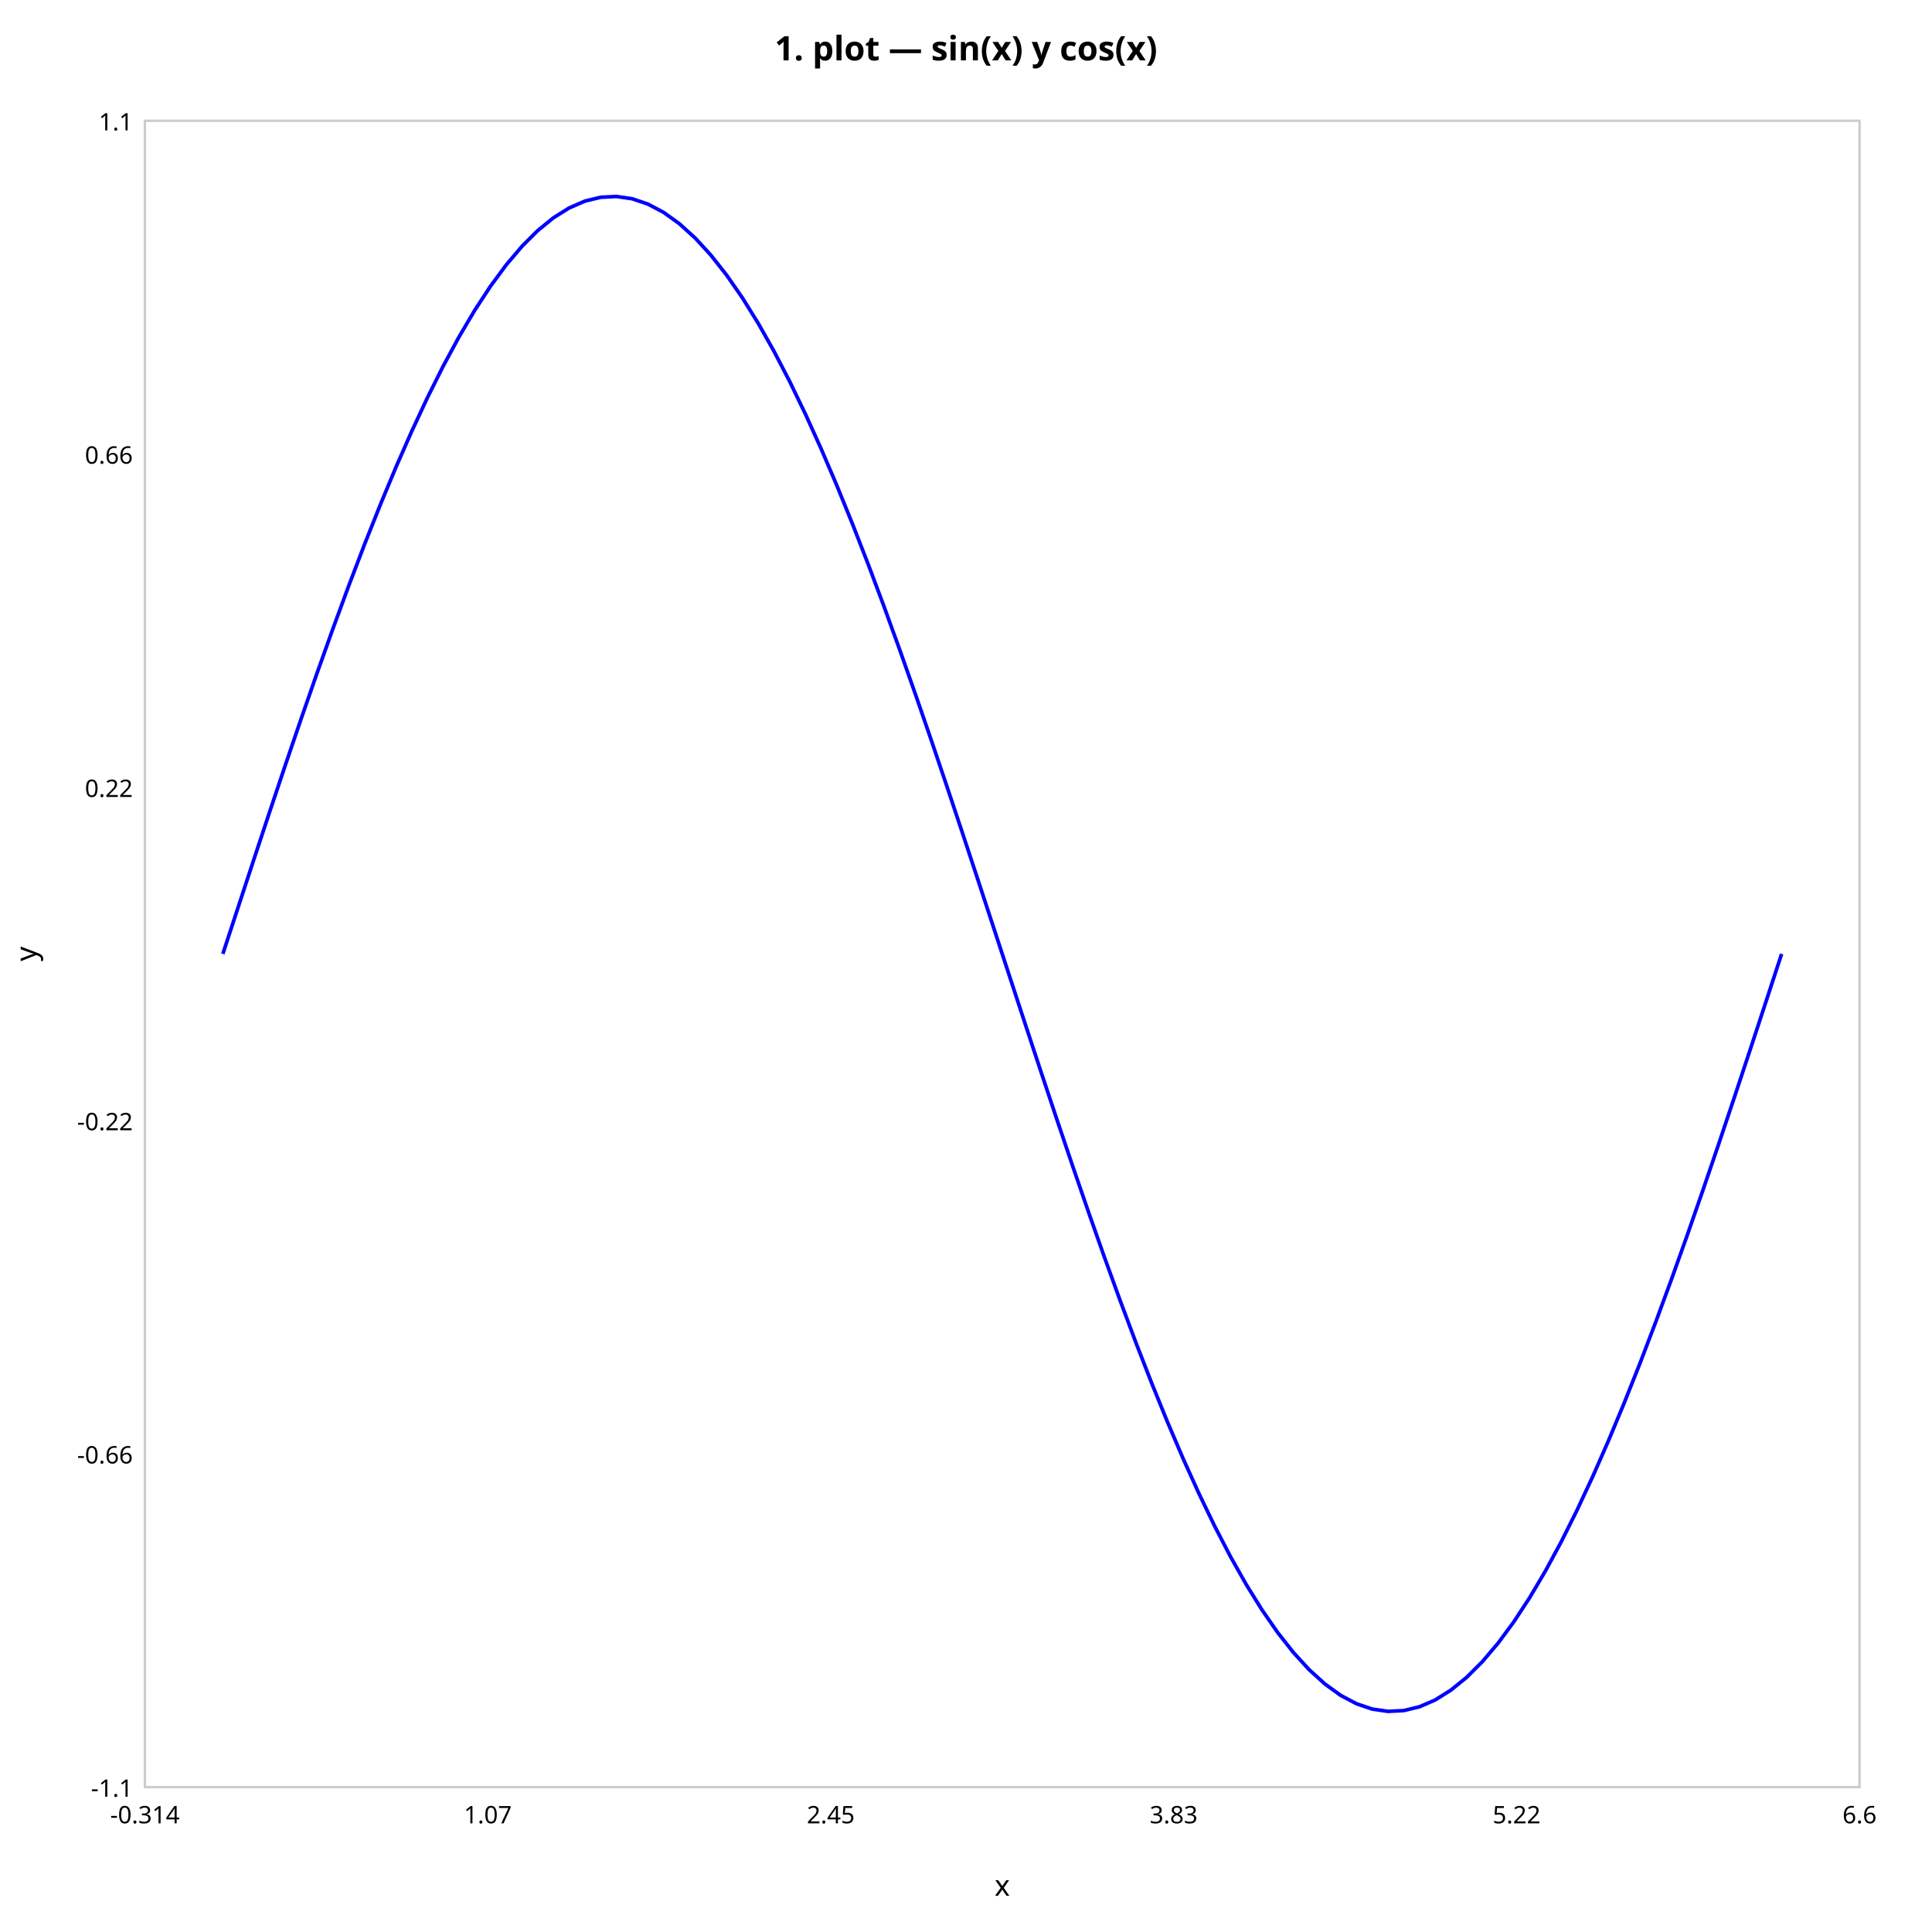
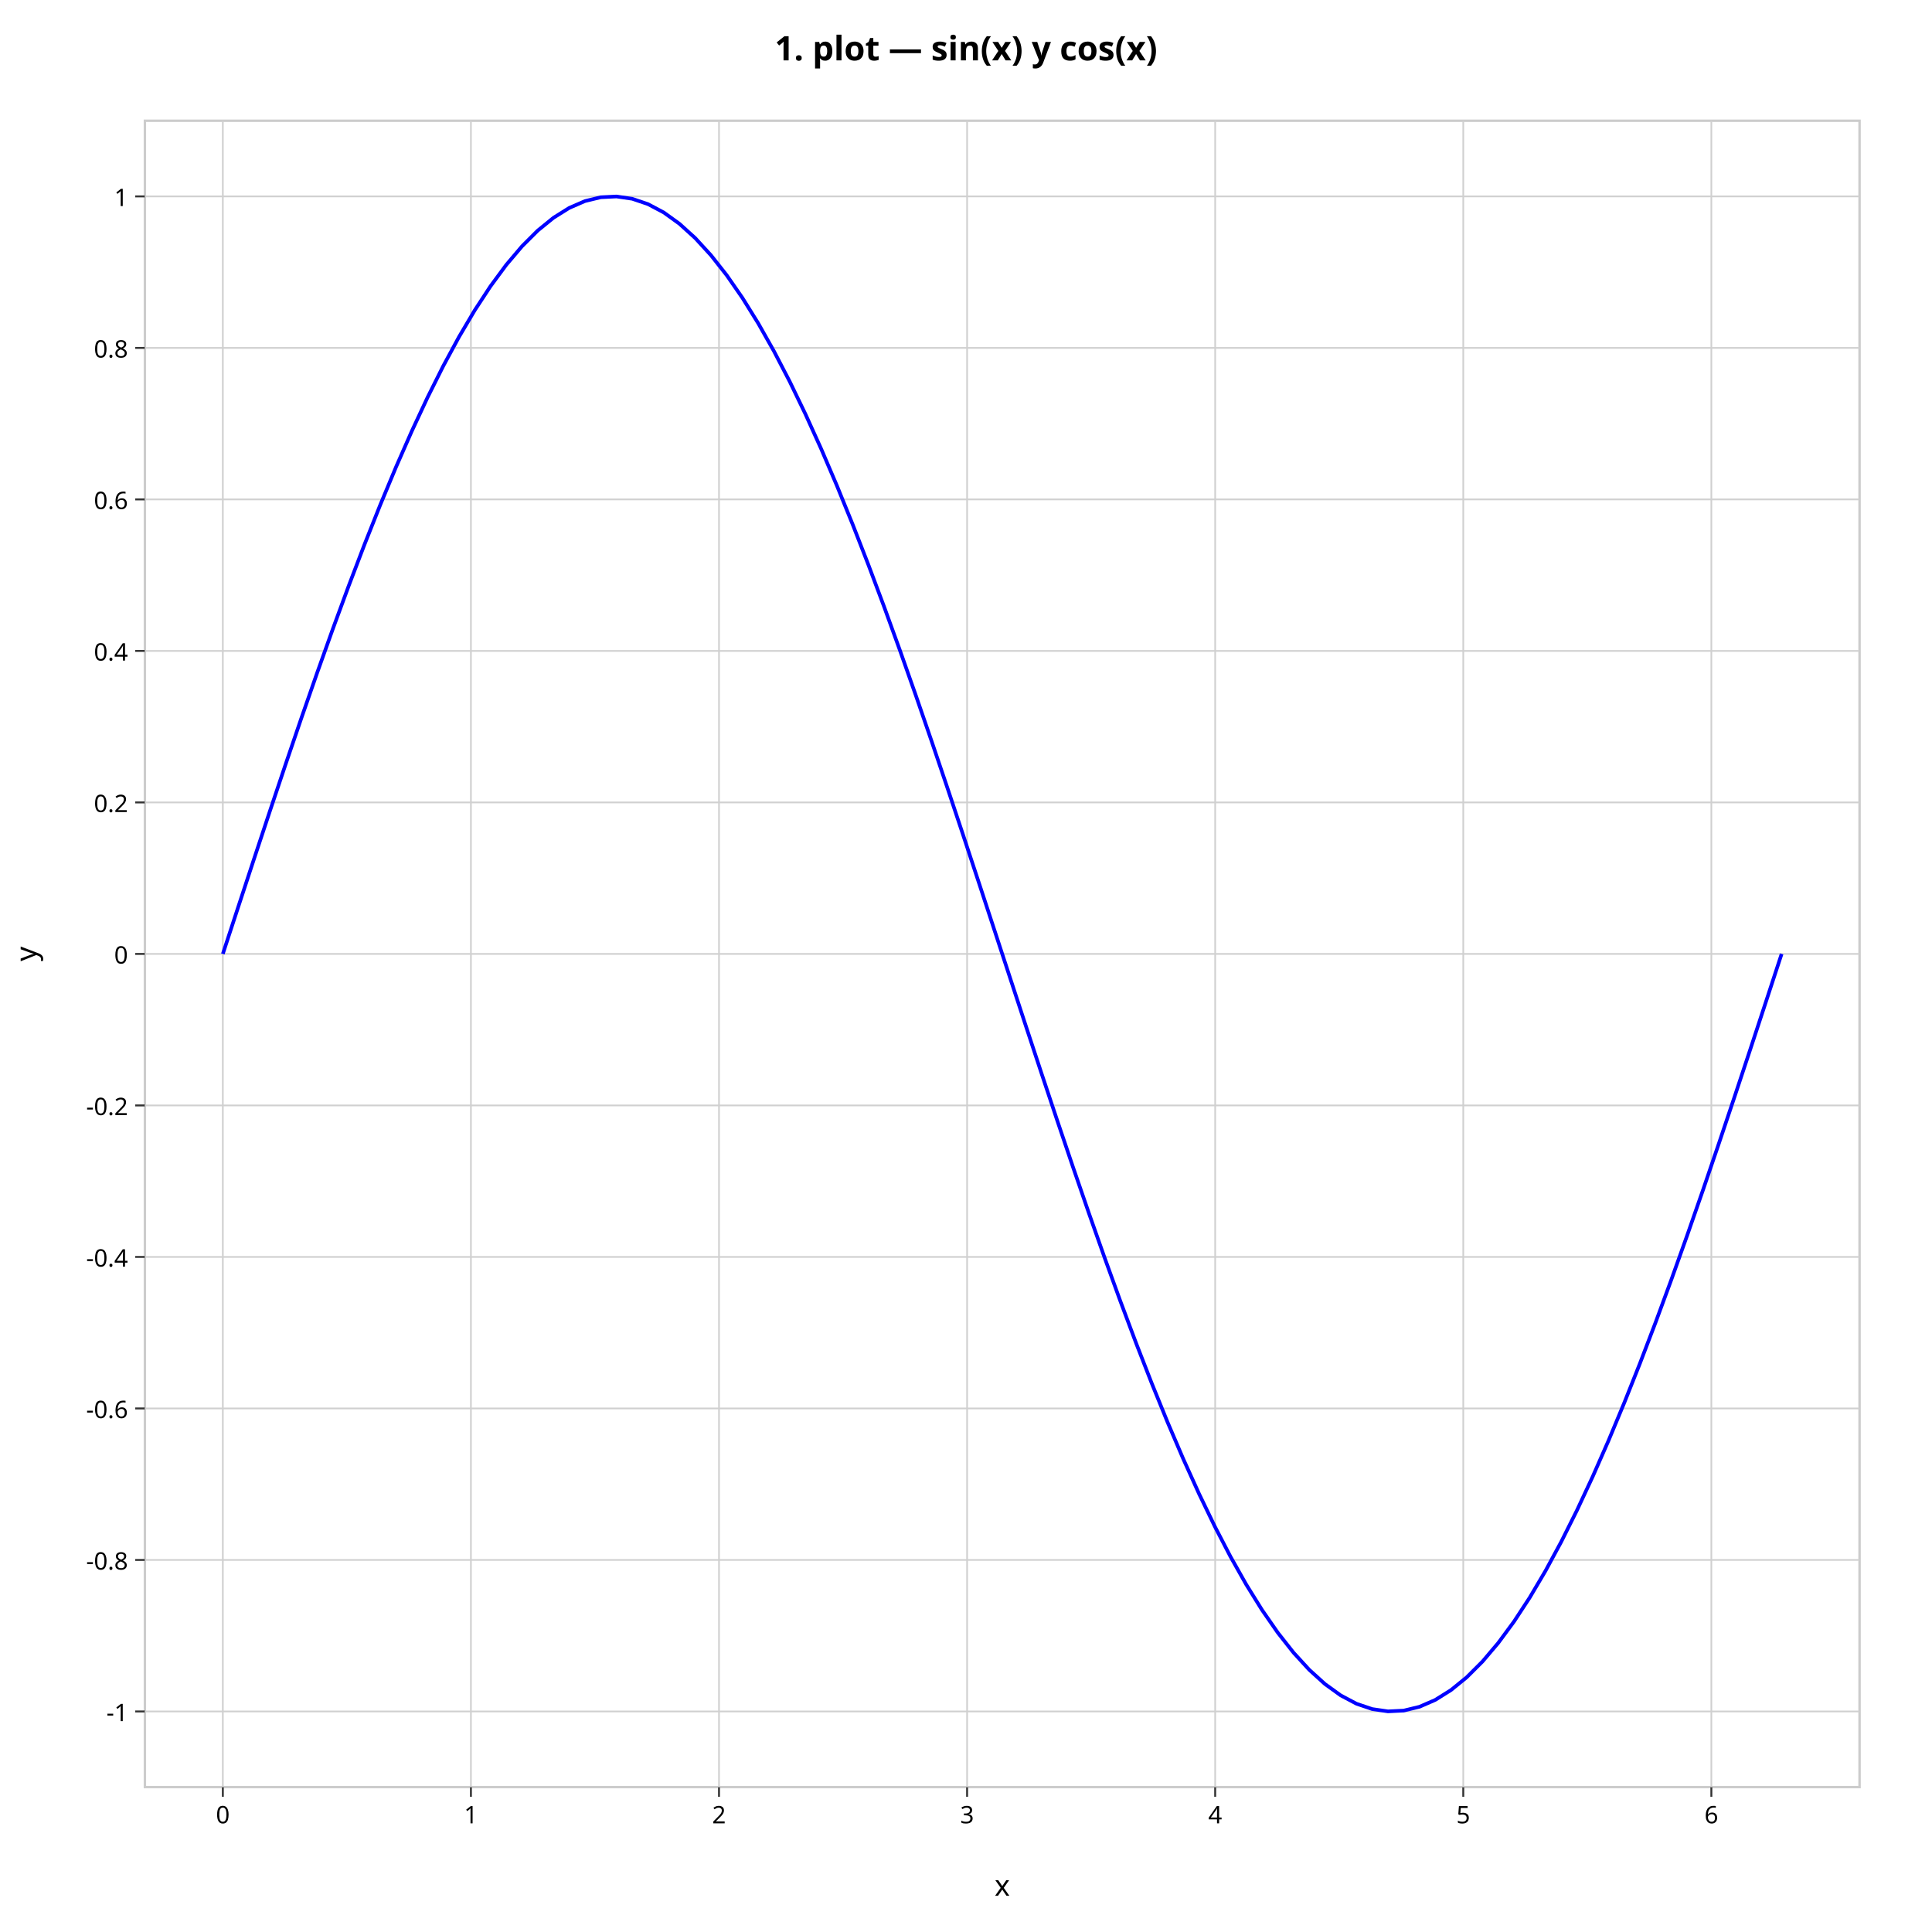
<svg xmlns="http://www.w3.org/2000/svg" width="800" height="800" viewBox="0 0 800 800">
  <rect x="0" y="0" width="800" height="800" fill="white" />
  <rect x="60" y="50" width="710" height="690" fill="none" stroke="#ccc" />
  <text x="400" y="25" text-anchor="middle" font-family="sans-serif" font-size="14" font-weight="bold">1. plot — sin(x) y cos(x)</text>
  <text x="415" y="785" text-anchor="middle" font-family="sans-serif" font-size="12">x</text>
  <text x="15" y="395" text-anchor="middle" font-family="sans-serif" font-size="12" transform="rotate(-90 15 395)">y</text>
-   <text x="60" y="755" text-anchor="middle" font-family="sans-serif" font-size="10">-0.314</text>
-   <text x="55" y="744" text-anchor="end" font-family="sans-serif" font-size="10">-1.1</text>
-   <text x="202" y="755" text-anchor="middle" font-family="sans-serif" font-size="10">1.07</text>
-   <text x="55" y="606" text-anchor="end" font-family="sans-serif" font-size="10">-0.66</text>
-   <text x="344" y="755" text-anchor="middle" font-family="sans-serif" font-size="10">2.45</text>
-   <text x="55" y="468" text-anchor="end" font-family="sans-serif" font-size="10">-0.22</text>
-   <text x="486" y="755" text-anchor="middle" font-family="sans-serif" font-size="10">3.83</text>
-   <text x="55" y="330" text-anchor="end" font-family="sans-serif" font-size="10">0.22</text>
-   <text x="628" y="755" text-anchor="middle" font-family="sans-serif" font-size="10">5.22</text>
-   <text x="55" y="192" text-anchor="end" font-family="sans-serif" font-size="10">0.66</text>
-   <text x="770" y="755" text-anchor="middle" font-family="sans-serif" font-size="10">6.6</text>
-   <text x="55" y="54" text-anchor="end" font-family="sans-serif" font-size="10">1.1</text>
+   <text x="92.273" y="755" text-anchor="middle" font-family="sans-serif" font-size="10">0</text>
+   <line x1="92.273" y1="740" x2="92.273" y2="744" stroke="#333" stroke-width="0.8" />
+   <line x1="92.273" y1="50" x2="92.273" y2="740" stroke="#d0d0d0" stroke-width="0.7" />
+   <text x="195" y="755" text-anchor="middle" font-family="sans-serif" font-size="10">1</text>
+   <line x1="195" y1="740" x2="195" y2="744" stroke="#333" stroke-width="0.8" />
+   <line x1="195" y1="50" x2="195" y2="740" stroke="#d0d0d0" stroke-width="0.7" />
+   <text x="297.727" y="755" text-anchor="middle" font-family="sans-serif" font-size="10">2</text>
+   <line x1="297.727" y1="740" x2="297.727" y2="744" stroke="#333" stroke-width="0.8" />
+   <line x1="297.727" y1="50" x2="297.727" y2="740" stroke="#d0d0d0" stroke-width="0.7" />
+   <text x="400.455" y="755" text-anchor="middle" font-family="sans-serif" font-size="10">3</text>
+   <line x1="400.455" y1="740" x2="400.455" y2="744" stroke="#333" stroke-width="0.8" />
+   <line x1="400.455" y1="50" x2="400.455" y2="740" stroke="#d0d0d0" stroke-width="0.7" />
+   <text x="503.182" y="755" text-anchor="middle" font-family="sans-serif" font-size="10">4</text>
+   <line x1="503.182" y1="740" x2="503.182" y2="744" stroke="#333" stroke-width="0.8" />
+   <line x1="503.182" y1="50" x2="503.182" y2="740" stroke="#d0d0d0" stroke-width="0.7" />
+   <text x="605.909" y="755" text-anchor="middle" font-family="sans-serif" font-size="10">5</text>
+   <line x1="605.909" y1="740" x2="605.909" y2="744" stroke="#333" stroke-width="0.8" />
+   <line x1="605.909" y1="50" x2="605.909" y2="740" stroke="#d0d0d0" stroke-width="0.7" />
+   <text x="708.636" y="755" text-anchor="middle" font-family="sans-serif" font-size="10">6</text>
+   <line x1="708.636" y1="740" x2="708.636" y2="744" stroke="#333" stroke-width="0.8" />
+   <line x1="708.636" y1="50" x2="708.636" y2="740" stroke="#d0d0d0" stroke-width="0.7" />
+   <text x="53" y="712.676" text-anchor="end" font-family="sans-serif" font-size="10">-1</text>
+   <line x1="56" y1="708.676" x2="60" y2="708.676" stroke="#333" stroke-width="0.8" />
+   <line x1="60" y1="708.676" x2="770" y2="708.676" stroke="#d0d0d0" stroke-width="0.7" />
+   <text x="53" y="649.941" text-anchor="end" font-family="sans-serif" font-size="10">-0.8</text>
+   <line x1="56" y1="645.941" x2="60" y2="645.941" stroke="#333" stroke-width="0.8" />
+   <line x1="60" y1="645.941" x2="770" y2="645.941" stroke="#d0d0d0" stroke-width="0.7" />
+   <text x="53" y="587.206" text-anchor="end" font-family="sans-serif" font-size="10">-0.6</text>
+   <line x1="56" y1="583.206" x2="60" y2="583.206" stroke="#333" stroke-width="0.8" />
+   <line x1="60" y1="583.206" x2="770" y2="583.206" stroke="#d0d0d0" stroke-width="0.7" />
+   <text x="53" y="524.47" text-anchor="end" font-family="sans-serif" font-size="10">-0.4</text>
+   <line x1="56" y1="520.47" x2="60" y2="520.47" stroke="#333" stroke-width="0.8" />
+   <line x1="60" y1="520.47" x2="770" y2="520.47" stroke="#d0d0d0" stroke-width="0.7" />
+   <text x="53" y="461.735" text-anchor="end" font-family="sans-serif" font-size="10">-0.2</text>
+   <line x1="56" y1="457.735" x2="60" y2="457.735" stroke="#333" stroke-width="0.8" />
+   <line x1="60" y1="457.735" x2="770" y2="457.735" stroke="#d0d0d0" stroke-width="0.7" />
+   <text x="53" y="399" text-anchor="end" font-family="sans-serif" font-size="10">0</text>
+   <line x1="56" y1="395" x2="60" y2="395" stroke="#333" stroke-width="0.8" />
+   <line x1="60" y1="395" x2="770" y2="395" stroke="#d0d0d0" stroke-width="0.7" />
+   <text x="53" y="336.265" text-anchor="end" font-family="sans-serif" font-size="10">0.2</text>
+   <line x1="56" y1="332.265" x2="60" y2="332.265" stroke="#333" stroke-width="0.8" />
+   <line x1="60" y1="332.265" x2="770" y2="332.265" stroke="#d0d0d0" stroke-width="0.7" />
+   <text x="53" y="273.53" text-anchor="end" font-family="sans-serif" font-size="10">0.4</text>
+   <line x1="56" y1="269.53" x2="60" y2="269.53" stroke="#333" stroke-width="0.8" />
+   <line x1="60" y1="269.53" x2="770" y2="269.53" stroke="#d0d0d0" stroke-width="0.7" />
+   <text x="53" y="210.794" text-anchor="end" font-family="sans-serif" font-size="10">0.6</text>
+   <line x1="56" y1="206.794" x2="60" y2="206.794" stroke="#333" stroke-width="0.8" />
+   <line x1="60" y1="206.794" x2="770" y2="206.794" stroke="#d0d0d0" stroke-width="0.7" />
+   <text x="53" y="148.059" text-anchor="end" font-family="sans-serif" font-size="10">0.8</text>
+   <line x1="56" y1="144.059" x2="60" y2="144.059" stroke="#333" stroke-width="0.8" />
+   <line x1="60" y1="144.059" x2="770" y2="144.059" stroke="#d0d0d0" stroke-width="0.7" />
+   <text x="53" y="85.324" text-anchor="end" font-family="sans-serif" font-size="10">1</text>
+   <line x1="56" y1="81.324" x2="60" y2="81.324" stroke="#333" stroke-width="0.8" />
+   <line x1="60" y1="81.324" x2="770" y2="81.324" stroke="#d0d0d0" stroke-width="0.7" />
  <defs>
    <clipPath id="plot">
      <rect x="60" y="50" width="710" height="690" />
    </clipPath>
  </defs>
  <g clip-path="url(#plot)">
-     <polyline points="92.27,395.00 98.79,375.11 105.31,355.29 111.83,335.64 118.35,316.22 124.87,297.12 131.39,278.42 137.91,260.18 144.43,242.49 150.95,225.41 157.47,209.02 163.99,193.37 170.51,178.54 177.03,164.58 183.55,151.54 190.07,139.49 196.59,128.46 203.11,118.51 209.63,109.67 216.15,101.98 222.67,95.47 229.19,90.17 235.71,86.09 242.23,83.26 248.75,81.68 255.27,81.36 261.79,82.31 268.31,84.52 274.83,87.97 281.35,92.67 287.87,98.58 294.38,105.68 300.90,113.95 307.42,123.35 313.94,133.84 320.46,145.39 326.98,157.94 333.50,171.45 340.02,185.85 346.54,201.10 353.06,217.13 359.58,233.87 366.10,251.27 372.62,269.24 379.14,287.72 385.66,306.63 392.18,325.89 398.70,345.44 405.22,365.18 411.74,385.05 418.26,404.95 424.78,424.82 431.30,444.56 437.82,464.11 444.34,483.37 450.86,502.28 457.38,520.76 463.90,538.73 470.42,556.13 476.94,572.87 483.46,588.90 489.98,604.15 496.50,618.55 503.02,632.06 509.54,644.61 516.06,656.16 522.58,666.65 529.10,676.05 535.62,684.32 542.13,691.42 548.65,697.33 555.17,702.03 561.69,705.48 568.21,707.69 574.73,708.64 581.25,708.32 587.77,706.74 594.29,703.91 600.81,699.83 607.33,694.53 613.85,688.02 620.37,680.33 626.89,671.49 633.41,661.54 639.93,650.51 646.45,638.46 652.97,625.42 659.49,611.46 666.01,596.63 672.53,580.98 679.05,564.59 685.57,547.51 692.09,529.82 698.61,511.58 705.13,492.88 711.65,473.78 718.17,454.36 724.69,434.71 731.21,414.89 737.73,395.00" fill="none" stroke="blue" stroke-width="1.5" />
+     <polyline points="92.27,395.00 98.79,375.11 105.31,355.29 111.83,335.64 118.35,316.22 124.87,297.12 131.39,278.42 137.91,260.18 144.43,242.49 150.95,225.41 157.47,209.02 163.99,193.37 170.51,178.54 177.03,164.58 183.55,151.54 190.07,139.49 196.59,128.46 203.11,118.51 209.63,109.67 216.15,101.98 222.67,95.47 229.19,90.17 235.71,86.09 242.23,83.26 248.75,81.68 255.27,81.36 261.79,82.31 268.31,84.52 274.83,87.97 281.35,92.67 287.87,98.58 294.38,105.68 300.90,113.95 307.42,123.35 313.94,133.84 320.46,145.39 326.98,157.94 333.50,171.45 340.02,185.85 346.54,201.10 353.06,217.13 359.58,233.87 366.10,251.27 372.62,269.24 379.14,287.72 385.66,306.63 392.18,325.89 398.70,345.44 405.22,365.18 411.74,385.05 418.26,404.95 424.78,424.82 431.30,444.56 437.82,464.11 444.34,483.37 450.86,502.28 457.38,520.76 463.90,538.73 470.42,556.13 476.94,572.87 483.46,588.90 489.98,604.15 496.50,618.55 503.02,632.06 509.54,644.61 516.06,656.16 522.58,666.65 529.10,676.05 535.62,684.32 542.13,691.42 548.65,697.33 555.17,702.03 561.69,705.48 568.21,707.69 574.73,708.64 581.25,708.32 587.77,706.74 594.29,703.91 600.81,699.83 607.33,694.53 613.85,688.02 620.37,680.33 626.89,671.49 633.41,661.54 639.93,650.51 646.45,638.46 652.97,625.42 659.49,611.46 666.01,596.63 672.53,580.98 679.05,564.59 685.57,547.51 692.09,529.82 698.61,511.58 705.13,492.88 711.65,473.78 718.17,454.36 724.69,434.71 731.21,414.89 737.73,395.00" fill="none" stroke="#0000FF" stroke-width="1.5" />
  </g>
</svg>
